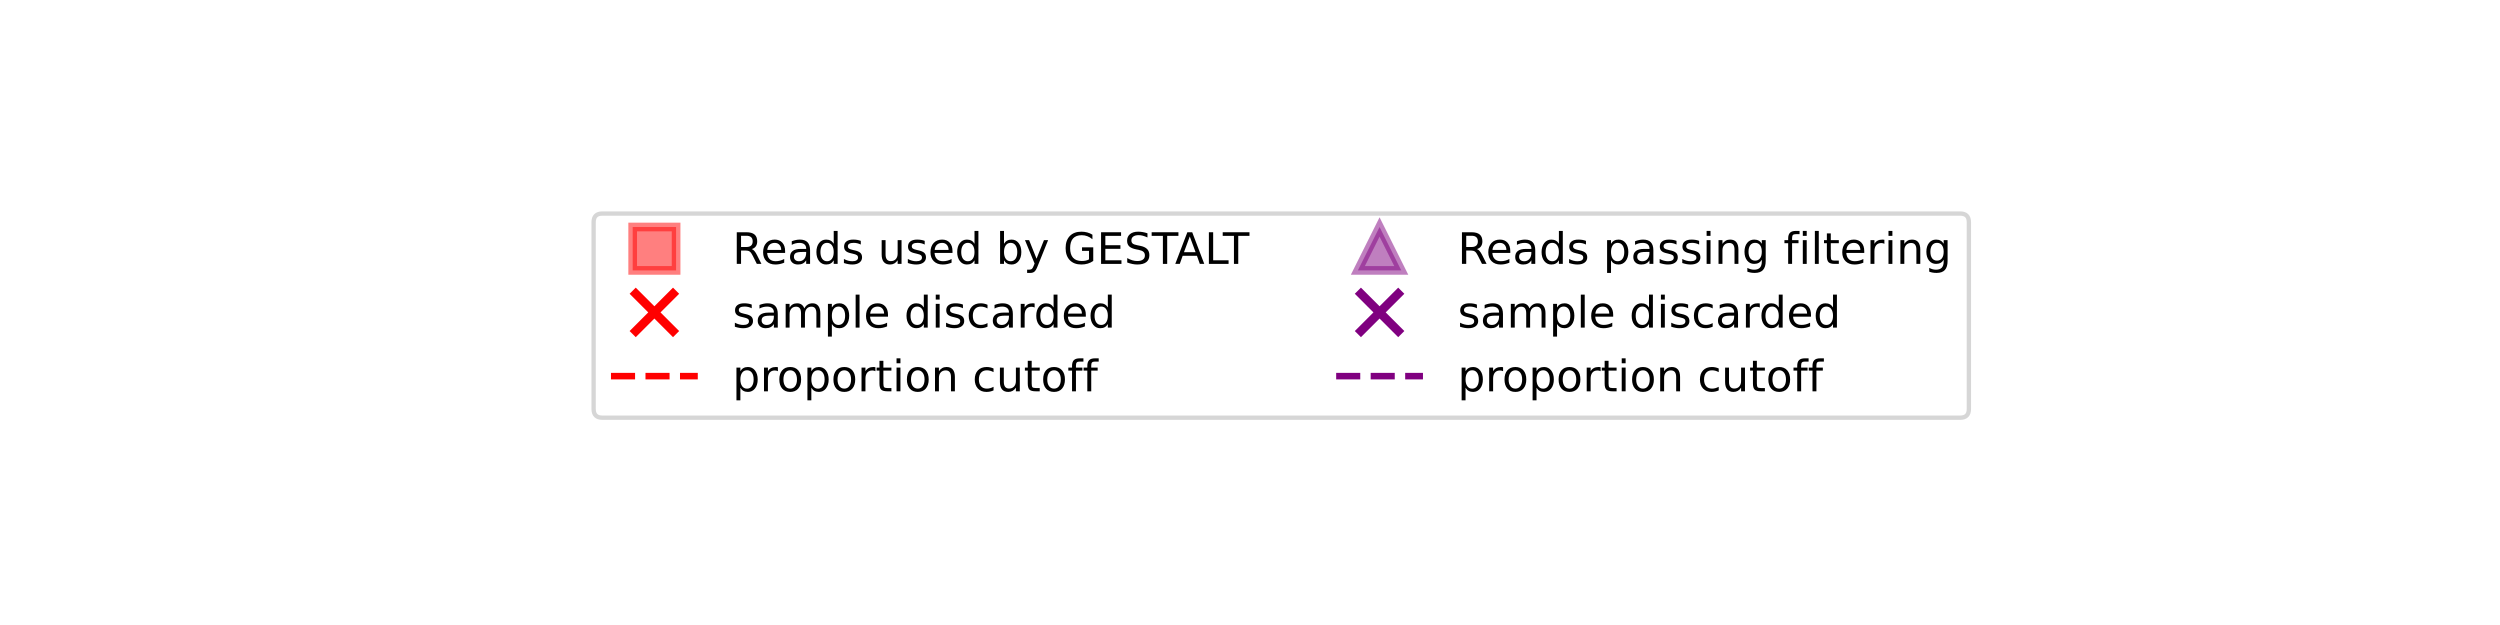
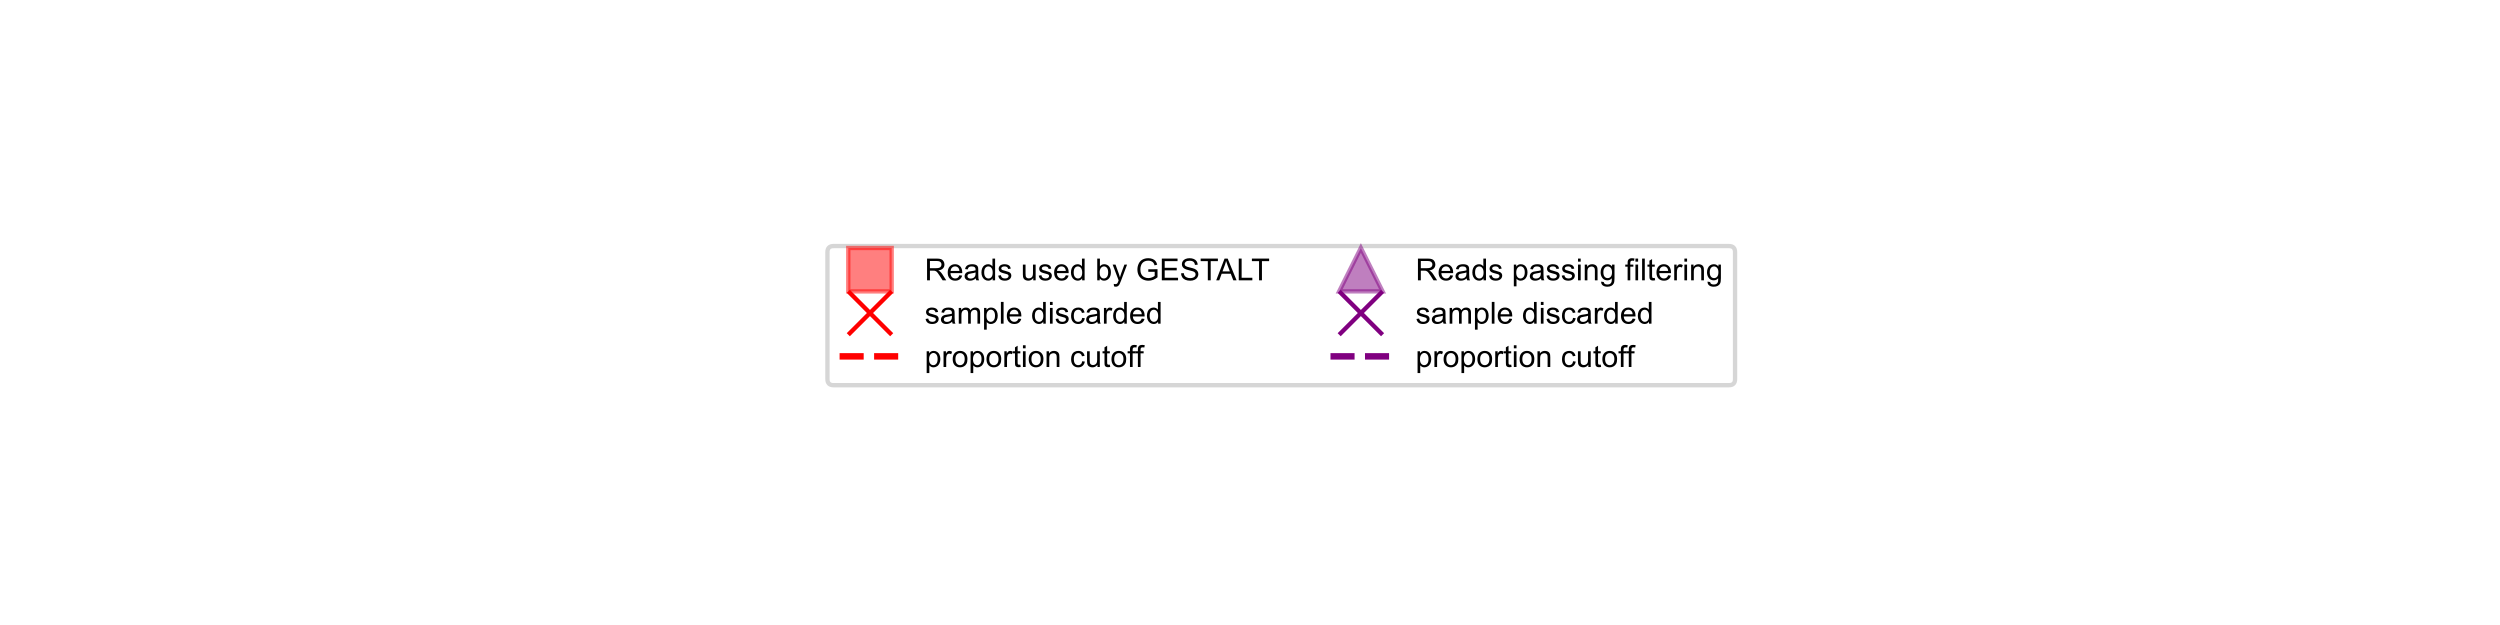
<svg xmlns="http://www.w3.org/2000/svg" xmlns:xlink="http://www.w3.org/1999/xlink" width="576pt" height="144pt" viewBox="0 0 576 144" version="1.1">
  <defs>
    <style type="text/css">*{stroke-linejoin: round; stroke-linecap: butt}</style>
  </defs>
  <g id="figure_1">
    <g id="patch_1">
      <path d="M 0 144  L 576 144  L 576 0  L 0 0  z " style="fill: #ffffff" />
    </g>
    <g id="axes_1">
      <g id="legend_1">
        <g id="patch_2">
-           <path d="M 138.77 96.237  L 451.63 96.237  Q 453.63 96.237 453.63 94.237  L 453.63 51.203  Q 453.63 49.203 451.63 49.203  L 138.77 49.203  Q 136.77 49.203 136.77 51.203  L 136.77 94.237  Q 136.77 96.237 138.77 96.237  z " style="fill: #ffffff; opacity: 0.8; stroke: #cccccc; stroke-linejoin: miter" />
+           <path d="M 192.043 88.749  L 398.357 88.749  Q 399.757 88.749 399.757 87.349  L 399.757 58.091  Q 399.757 56.691 398.357 56.691  L 192.043 56.691  Q 190.643 56.691 190.643 58.091  L 190.643 87.349  Q 190.643 88.749 192.043 88.749  z " style="fill: #ffffff; opacity: 0.8; stroke: #cccccc; stroke-linejoin: miter" />
        </g>
        <g id="line2d_1">
          <defs>
-             <path id="m3c78d15be2" d="M -5 5  L 5 5  L 5 -5  L -5 -5  z " style="stroke: #ff0000; stroke-opacity: 0.5; stroke-width: 2; stroke-linejoin: miter" />
-           </defs>
-           <g>
-             <use xlink:href="#m3c78d15be2" x="150.77" y="57.301" style="fill: #ff0000; fill-opacity: 0.5; stroke: #ff0000; stroke-opacity: 0.5; stroke-width: 2; stroke-linejoin: miter" />
+             <path id="mf813866c5a" d="M -5 5  L 5 5  L 5 -5  L -5 -5  z " style="stroke: #ff0000; stroke-opacity: 0.5; stroke-linejoin: miter" />
+           </defs>
+           <g>
+             <use xlink:href="#mf813866c5a" x="200.443" y="62.137" style="fill: #ff0000; fill-opacity: 0.5; stroke: #ff0000; stroke-opacity: 0.5; stroke-linejoin: miter" />
          </g>
        </g>
        <g id="text_1">
-           <g transform="translate(168.7703 60.80125) scale(0.1 -0.1)">
-             <defs>
-               <path id="DejaVuSans-52" d="M 2841 2188  Q 3044 2119 3236 1894  Q 3428 1669 3622 1275  L 4263 0  L 3584 0  L 2988 1197  Q 2756 1666 2539 1819  Q 2322 1972 1947 1972  L 1259 1972  L 1259 0  L 628 0  L 628 4666  L 2053 4666  Q 2853 4666 3247 4331  Q 3641 3997 3641 3322  Q 3641 2881 3436 2590  Q 3231 2300 2841 2188  z M 1259 4147  L 1259 2491  L 2053 2491  Q 2509 2491 2742 2702  Q 2975 2913 2975 3322  Q 2975 3731 2742 3939  Q 2509 4147 2053 4147  L 1259 4147  z " transform="scale(0.015625)" />
-               <path id="DejaVuSans-65" d="M 3597 1894  L 3597 1613  L 953 1613  Q 991 1019 1311 708  Q 1631 397 2203 397  Q 2534 397 2845 478  Q 3156 559 3463 722  L 3463 178  Q 3153 47 2828 -22  Q 2503 -91 2169 -91  Q 1331 -91 842 396  Q 353 884 353 1716  Q 353 2575 817 3079  Q 1281 3584 2069 3584  Q 2775 3584 3186 3129  Q 3597 2675 3597 1894  z M 3022 2063  Q 3016 2534 2758 2815  Q 2500 3097 2075 3097  Q 1594 3097 1305 2825  Q 1016 2553 972 2059  L 3022 2063  z " transform="scale(0.015625)" />
-               <path id="DejaVuSans-61" d="M 2194 1759  Q 1497 1759 1228 1600  Q 959 1441 959 1056  Q 959 750 1161 570  Q 1363 391 1709 391  Q 2188 391 2477 730  Q 2766 1069 2766 1631  L 2766 1759  L 2194 1759  z M 3341 1997  L 3341 0  L 2766 0  L 2766 531  Q 2569 213 2275 61  Q 1981 -91 1556 -91  Q 1019 -91 701 211  Q 384 513 384 1019  Q 384 1609 779 1909  Q 1175 2209 1959 2209  L 2766 2209  L 2766 2266  Q 2766 2663 2505 2880  Q 2244 3097 1772 3097  Q 1472 3097 1187 3025  Q 903 2953 641 2809  L 641 3341  Q 956 3463 1253 3523  Q 1550 3584 1831 3584  Q 2591 3584 2966 3190  Q 3341 2797 3341 1997  z " transform="scale(0.015625)" />
-               <path id="DejaVuSans-64" d="M 2906 2969  L 2906 4863  L 3481 4863  L 3481 0  L 2906 0  L 2906 525  Q 2725 213 2448 61  Q 2172 -91 1784 -91  Q 1150 -91 751 415  Q 353 922 353 1747  Q 353 2572 751 3078  Q 1150 3584 1784 3584  Q 2172 3584 2448 3432  Q 2725 3281 2906 2969  z M 947 1747  Q 947 1113 1208 752  Q 1469 391 1925 391  Q 2381 391 2643 752  Q 2906 1113 2906 1747  Q 2906 2381 2643 2742  Q 2381 3103 1925 3103  Q 1469 3103 1208 2742  Q 947 2381 947 1747  z " transform="scale(0.015625)" />
-               <path id="DejaVuSans-73" d="M 2834 3397  L 2834 2853  Q 2591 2978 2328 3040  Q 2066 3103 1784 3103  Q 1356 3103 1142 2972  Q 928 2841 928 2578  Q 928 2378 1081 2264  Q 1234 2150 1697 2047  L 1894 2003  Q 2506 1872 2764 1633  Q 3022 1394 3022 966  Q 3022 478 2636 193  Q 2250 -91 1575 -91  Q 1294 -91 989 -36  Q 684 19 347 128  L 347 722  Q 666 556 975 473  Q 1284 391 1588 391  Q 1994 391 2212 530  Q 2431 669 2431 922  Q 2431 1156 2273 1281  Q 2116 1406 1581 1522  L 1381 1569  Q 847 1681 609 1914  Q 372 2147 372 2553  Q 372 3047 722 3315  Q 1072 3584 1716 3584  Q 2034 3584 2315 3537  Q 2597 3491 2834 3397  z " transform="scale(0.015625)" />
-               <path id="DejaVuSans-20" transform="scale(0.015625)" />
-               <path id="DejaVuSans-75" d="M 544 1381  L 544 3500  L 1119 3500  L 1119 1403  Q 1119 906 1312 657  Q 1506 409 1894 409  Q 2359 409 2629 706  Q 2900 1003 2900 1516  L 2900 3500  L 3475 3500  L 3475 0  L 2900 0  L 2900 538  Q 2691 219 2414 64  Q 2138 -91 1772 -91  Q 1169 -91 856 284  Q 544 659 544 1381  z M 1991 3584  L 1991 3584  z " transform="scale(0.015625)" />
-               <path id="DejaVuSans-62" d="M 3116 1747  Q 3116 2381 2855 2742  Q 2594 3103 2138 3103  Q 1681 3103 1420 2742  Q 1159 2381 1159 1747  Q 1159 1113 1420 752  Q 1681 391 2138 391  Q 2594 391 2855 752  Q 3116 1113 3116 1747  z M 1159 2969  Q 1341 3281 1617 3432  Q 1894 3584 2278 3584  Q 2916 3584 3314 3078  Q 3713 2572 3713 1747  Q 3713 922 3314 415  Q 2916 -91 2278 -91  Q 1894 -91 1617 61  Q 1341 213 1159 525  L 1159 0  L 581 0  L 581 4863  L 1159 4863  L 1159 2969  z " transform="scale(0.015625)" />
-               <path id="DejaVuSans-79" d="M 2059 -325  Q 1816 -950 1584 -1140  Q 1353 -1331 966 -1331  L 506 -1331  L 506 -850  L 844 -850  Q 1081 -850 1212 -737  Q 1344 -625 1503 -206  L 1606 56  L 191 3500  L 800 3500  L 1894 763  L 2988 3500  L 3597 3500  L 2059 -325  z " transform="scale(0.015625)" />
-               <path id="DejaVuSans-47" d="M 3809 666  L 3809 1919  L 2778 1919  L 2778 2438  L 4434 2438  L 4434 434  Q 4069 175 3628 42  Q 3188 -91 2688 -91  Q 1594 -91 976 548  Q 359 1188 359 2328  Q 359 3472 976 4111  Q 1594 4750 2688 4750  Q 3144 4750 3555 4637  Q 3966 4525 4313 4306  L 4313 3634  Q 3963 3931 3569 4081  Q 3175 4231 2741 4231  Q 1884 4231 1454 3753  Q 1025 3275 1025 2328  Q 1025 1384 1454 906  Q 1884 428 2741 428  Q 3075 428 3337 486  Q 3600 544 3809 666  z " transform="scale(0.015625)" />
-               <path id="DejaVuSans-45" d="M 628 4666  L 3578 4666  L 3578 4134  L 1259 4134  L 1259 2753  L 3481 2753  L 3481 2222  L 1259 2222  L 1259 531  L 3634 531  L 3634 0  L 628 0  L 628 4666  z " transform="scale(0.015625)" />
-               <path id="DejaVuSans-53" d="M 3425 4513  L 3425 3897  Q 3066 4069 2747 4153  Q 2428 4238 2131 4238  Q 1616 4238 1336 4038  Q 1056 3838 1056 3469  Q 1056 3159 1242 3001  Q 1428 2844 1947 2747  L 2328 2669  Q 3034 2534 3370 2195  Q 3706 1856 3706 1288  Q 3706 609 3251 259  Q 2797 -91 1919 -91  Q 1588 -91 1214 -16  Q 841 59 441 206  L 441 856  Q 825 641 1194 531  Q 1563 422 1919 422  Q 2459 422 2753 634  Q 3047 847 3047 1241  Q 3047 1584 2836 1778  Q 2625 1972 2144 2069  L 1759 2144  Q 1053 2284 737 2584  Q 422 2884 422 3419  Q 422 4038 858 4394  Q 1294 4750 2059 4750  Q 2388 4750 2728 4690  Q 3069 4631 3425 4513  z " transform="scale(0.015625)" />
-               <path id="DejaVuSans-54" d="M -19 4666  L 3928 4666  L 3928 4134  L 2272 4134  L 2272 0  L 1638 0  L 1638 4134  L -19 4134  L -19 4666  z " transform="scale(0.015625)" />
-               <path id="DejaVuSans-41" d="M 2188 4044  L 1331 1722  L 3047 1722  L 2188 4044  z M 1831 4666  L 2547 4666  L 4325 0  L 3669 0  L 3244 1197  L 1141 1197  L 716 0  L 50 0  L 1831 4666  z " transform="scale(0.015625)" />
-               <path id="DejaVuSans-4c" d="M 628 4666  L 1259 4666  L 1259 531  L 3531 531  L 3531 0  L 628 0  L 628 4666  z " transform="scale(0.015625)" />
-             </defs>
-             <use xlink:href="#DejaVuSans-52" />
-             <use xlink:href="#DejaVuSans-65" transform="translate(64.98242 0)" />
-             <use xlink:href="#DejaVuSans-61" transform="translate(126.5059 0)" />
-             <use xlink:href="#DejaVuSans-64" transform="translate(187.7852 0)" />
-             <use xlink:href="#DejaVuSans-73" transform="translate(251.2617 0)" />
-             <use xlink:href="#DejaVuSans-20" transform="translate(303.3613 0)" />
-             <use xlink:href="#DejaVuSans-75" transform="translate(335.1484 0)" />
-             <use xlink:href="#DejaVuSans-73" transform="translate(398.5273 0)" />
-             <use xlink:href="#DejaVuSans-65" transform="translate(450.627 0)" />
-             <use xlink:href="#DejaVuSans-64" transform="translate(512.1504 0)" />
-             <use xlink:href="#DejaVuSans-20" transform="translate(575.627 0)" />
-             <use xlink:href="#DejaVuSans-62" transform="translate(607.4141 0)" />
-             <use xlink:href="#DejaVuSans-79" transform="translate(670.8906 0)" />
-             <use xlink:href="#DejaVuSans-20" transform="translate(730.0703 0)" />
-             <use xlink:href="#DejaVuSans-47" transform="translate(761.8574 0)" />
-             <use xlink:href="#DejaVuSans-45" transform="translate(839.3477 0)" />
-             <use xlink:href="#DejaVuSans-53" transform="translate(902.5312 0)" />
-             <use xlink:href="#DejaVuSans-54" transform="translate(966.0078 0)" />
-             <use xlink:href="#DejaVuSans-41" transform="translate(1019.342 0)" />
-             <use xlink:href="#DejaVuSans-4c" transform="translate(1087.75 0)" />
-             <use xlink:href="#DejaVuSans-54" transform="translate(1129.713 0)" />
+           <g transform="translate(213.043 64.58688) scale(0.07 -0.07)">
+             <defs>
+               <path id="ArialMT-52" d="M 503 0  L 503 4581  L 2534 4581  Q 3147 4581 3465 4457  Q 3784 4334 3975 4021  Q 4166 3709 4166 3331  Q 4166 2844 3850 2509  Q 3534 2175 2875 2084  Q 3116 1969 3241 1856  Q 3506 1613 3744 1247  L 4541 0  L 3778 0  L 3172 953  Q 2906 1366 2734 1584  Q 2563 1803 2427 1890  Q 2291 1978 2150 2013  Q 2047 2034 1813 2034  L 1109 2034  L 1109 0  L 503 0  z M 1109 2559  L 2413 2559  Q 2828 2559 3062 2645  Q 3297 2731 3419 2920  Q 3541 3109 3541 3331  Q 3541 3656 3305 3865  Q 3069 4075 2559 4075  L 1109 4075  L 1109 2559  z " transform="scale(0.015625)" />
+               <path id="ArialMT-65" d="M 2694 1069  L 3275 997  Q 3138 488 2766 206  Q 2394 -75 1816 -75  Q 1088 -75 661 373  Q 234 822 234 1631  Q 234 2469 665 2931  Q 1097 3394 1784 3394  Q 2450 3394 2872 2941  Q 3294 2488 3294 1666  Q 3294 1616 3291 1516  L 816 1516  Q 847 969 1125 678  Q 1403 388 1819 388  Q 2128 388 2347 550  Q 2566 713 2694 1069  z M 847 1978  L 2700 1978  Q 2663 2397 2488 2606  Q 2219 2931 1791 2931  Q 1403 2931 1139 2672  Q 875 2413 847 1978  z " transform="scale(0.015625)" />
+               <path id="ArialMT-61" d="M 2588 409  Q 2275 144 1986 34  Q 1697 -75 1366 -75  Q 819 -75 525 192  Q 231 459 231 875  Q 231 1119 342 1320  Q 453 1522 633 1644  Q 813 1766 1038 1828  Q 1203 1872 1538 1913  Q 2219 1994 2541 2106  Q 2544 2222 2544 2253  Q 2544 2597 2384 2738  Q 2169 2928 1744 2928  Q 1347 2928 1158 2789  Q 969 2650 878 2297  L 328 2372  Q 403 2725 575 2942  Q 747 3159 1072 3276  Q 1397 3394 1825 3394  Q 2250 3394 2515 3294  Q 2781 3194 2906 3042  Q 3031 2891 3081 2659  Q 3109 2516 3109 2141  L 3109 1391  Q 3109 606 3145 398  Q 3181 191 3288 0  L 2700 0  Q 2613 175 2588 409  z M 2541 1666  Q 2234 1541 1622 1453  Q 1275 1403 1131 1340  Q 988 1278 909 1158  Q 831 1038 831 891  Q 831 666 1001 516  Q 1172 366 1500 366  Q 1825 366 2078 508  Q 2331 650 2450 897  Q 2541 1088 2541 1459  L 2541 1666  z " transform="scale(0.015625)" />
+               <path id="ArialMT-64" d="M 2575 0  L 2575 419  Q 2259 -75 1647 -75  Q 1250 -75 917 144  Q 584 363 401 755  Q 219 1147 219 1656  Q 219 2153 384 2558  Q 550 2963 881 3178  Q 1213 3394 1622 3394  Q 1922 3394 2156 3267  Q 2391 3141 2538 2938  L 2538 4581  L 3097 4581  L 3097 0  L 2575 0  z M 797 1656  Q 797 1019 1065 703  Q 1334 388 1700 388  Q 2069 388 2326 689  Q 2584 991 2584 1609  Q 2584 2291 2321 2609  Q 2059 2928 1675 2928  Q 1300 2928 1048 2622  Q 797 2316 797 1656  z " transform="scale(0.015625)" />
+               <path id="ArialMT-73" d="M 197 991  L 753 1078  Q 800 744 1014 566  Q 1228 388 1613 388  Q 2000 388 2187 545  Q 2375 703 2375 916  Q 2375 1106 2209 1216  Q 2094 1291 1634 1406  Q 1016 1563 777 1677  Q 538 1791 414 1992  Q 291 2194 291 2438  Q 291 2659 392 2848  Q 494 3038 669 3163  Q 800 3259 1026 3326  Q 1253 3394 1513 3394  Q 1903 3394 2198 3281  Q 2494 3169 2634 2976  Q 2775 2784 2828 2463  L 2278 2388  Q 2241 2644 2061 2787  Q 1881 2931 1553 2931  Q 1166 2931 1000 2803  Q 834 2675 834 2503  Q 834 2394 903 2306  Q 972 2216 1119 2156  Q 1203 2125 1616 2013  Q 2213 1853 2448 1751  Q 2684 1650 2818 1456  Q 2953 1263 2953 975  Q 2953 694 2789 445  Q 2625 197 2315 61  Q 2006 -75 1616 -75  Q 969 -75 630 194  Q 291 463 197 991  z " transform="scale(0.015625)" />
+               <path id="ArialMT-20" transform="scale(0.015625)" />
+               <path id="ArialMT-75" d="M 2597 0  L 2597 488  Q 2209 -75 1544 -75  Q 1250 -75 995 37  Q 741 150 617 320  Q 494 491 444 738  Q 409 903 409 1263  L 409 3319  L 972 3319  L 972 1478  Q 972 1038 1006 884  Q 1059 663 1231 536  Q 1403 409 1656 409  Q 1909 409 2131 539  Q 2353 669 2445 892  Q 2538 1116 2538 1541  L 2538 3319  L 3100 3319  L 3100 0  L 2597 0  z " transform="scale(0.015625)" />
+               <path id="ArialMT-62" d="M 941 0  L 419 0  L 419 4581  L 981 4581  L 981 2947  Q 1338 3394 1891 3394  Q 2197 3394 2470 3270  Q 2744 3147 2920 2923  Q 3097 2700 3197 2384  Q 3297 2069 3297 1709  Q 3297 856 2875 390  Q 2453 -75 1863 -75  Q 1275 -75 941 416  L 941 0  z M 934 1684  Q 934 1088 1097 822  Q 1363 388 1816 388  Q 2184 388 2453 708  Q 2722 1028 2722 1663  Q 2722 2313 2464 2622  Q 2206 2931 1841 2931  Q 1472 2931 1203 2611  Q 934 2291 934 1684  z " transform="scale(0.015625)" />
+               <path id="ArialMT-79" d="M 397 -1278  L 334 -750  Q 519 -800 656 -800  Q 844 -800 956 -737  Q 1069 -675 1141 -563  Q 1194 -478 1313 -144  Q 1328 -97 1363 -6  L 103 3319  L 709 3319  L 1400 1397  Q 1534 1031 1641 628  Q 1738 1016 1872 1384  L 2581 3319  L 3144 3319  L 1881 -56  Q 1678 -603 1566 -809  Q 1416 -1088 1222 -1217  Q 1028 -1347 759 -1347  Q 597 -1347 397 -1278  z " transform="scale(0.015625)" />
+               <path id="ArialMT-47" d="M 2638 1797  L 2638 2334  L 4578 2338  L 4578 638  Q 4131 281 3656 101  Q 3181 -78 2681 -78  Q 2006 -78 1454 211  Q 903 500 622 1047  Q 341 1594 341 2269  Q 341 2938 620 3517  Q 900 4097 1425 4378  Q 1950 4659 2634 4659  Q 3131 4659 3532 4498  Q 3934 4338 4162 4050  Q 4391 3763 4509 3300  L 3963 3150  Q 3859 3500 3706 3700  Q 3553 3900 3268 4020  Q 2984 4141 2638 4141  Q 2222 4141 1919 4014  Q 1616 3888 1430 3681  Q 1244 3475 1141 3228  Q 966 2803 966 2306  Q 966 1694 1177 1281  Q 1388 869 1791 669  Q 2194 469 2647 469  Q 3041 469 3416 620  Q 3791 772 3984 944  L 3984 1797  L 2638 1797  z " transform="scale(0.015625)" />
+               <path id="ArialMT-45" d="M 506 0  L 506 4581  L 3819 4581  L 3819 4041  L 1113 4041  L 1113 2638  L 3647 2638  L 3647 2100  L 1113 2100  L 1113 541  L 3925 541  L 3925 0  L 506 0  z " transform="scale(0.015625)" />
+               <path id="ArialMT-53" d="M 288 1472  L 859 1522  Q 900 1178 1048 958  Q 1197 738 1509 602  Q 1822 466 2213 466  Q 2559 466 2825 569  Q 3091 672 3220 851  Q 3350 1031 3350 1244  Q 3350 1459 3225 1620  Q 3100 1781 2813 1891  Q 2628 1963 1997 2114  Q 1366 2266 1113 2400  Q 784 2572 623 2826  Q 463 3081 463 3397  Q 463 3744 659 4045  Q 856 4347 1234 4503  Q 1613 4659 2075 4659  Q 2584 4659 2973 4495  Q 3363 4331 3572 4012  Q 3781 3694 3797 3291  L 3216 3247  Q 3169 3681 2898 3903  Q 2628 4125 2100 4125  Q 1550 4125 1298 3923  Q 1047 3722 1047 3438  Q 1047 3191 1225 3031  Q 1400 2872 2139 2705  Q 2878 2538 3153 2413  Q 3553 2228 3743 1945  Q 3934 1663 3934 1294  Q 3934 928 3725 604  Q 3516 281 3123 101  Q 2731 -78 2241 -78  Q 1619 -78 1198 103  Q 778 284 539 648  Q 300 1013 288 1472  z " transform="scale(0.015625)" />
+               <path id="ArialMT-54" d="M 1659 0  L 1659 4041  L 150 4041  L 150 4581  L 3781 4581  L 3781 4041  L 2266 4041  L 2266 0  L 1659 0  z " transform="scale(0.015625)" />
+               <path id="ArialMT-41" d="M -9 0  L 1750 4581  L 2403 4581  L 4278 0  L 3588 0  L 3053 1388  L 1138 1388  L 634 0  L -9 0  z M 1313 1881  L 2866 1881  L 2388 3150  Q 2169 3728 2063 4100  Q 1975 3659 1816 3225  L 1313 1881  z " transform="scale(0.015625)" />
+               <path id="ArialMT-4c" d="M 469 0  L 469 4581  L 1075 4581  L 1075 541  L 3331 541  L 3331 0  L 469 0  z " transform="scale(0.015625)" />
+             </defs>
+             <use xlink:href="#ArialMT-52" />
+             <use xlink:href="#ArialMT-65" transform="translate(72.2168 0)" />
+             <use xlink:href="#ArialMT-61" transform="translate(127.832 0)" />
+             <use xlink:href="#ArialMT-64" transform="translate(183.4473 0)" />
+             <use xlink:href="#ArialMT-73" transform="translate(239.0625 0)" />
+             <use xlink:href="#ArialMT-20" transform="translate(289.0625 0)" />
+             <use xlink:href="#ArialMT-75" transform="translate(316.8457 0)" />
+             <use xlink:href="#ArialMT-73" transform="translate(372.4609 0)" />
+             <use xlink:href="#ArialMT-65" transform="translate(422.4609 0)" />
+             <use xlink:href="#ArialMT-64" transform="translate(478.0762 0)" />
+             <use xlink:href="#ArialMT-20" transform="translate(533.6914 0)" />
+             <use xlink:href="#ArialMT-62" transform="translate(561.4746 0)" />
+             <use xlink:href="#ArialMT-79" transform="translate(617.0898 0)" />
+             <use xlink:href="#ArialMT-20" transform="translate(667.0898 0)" />
+             <use xlink:href="#ArialMT-47" transform="translate(694.873 0)" />
+             <use xlink:href="#ArialMT-45" transform="translate(772.6562 0)" />
+             <use xlink:href="#ArialMT-53" transform="translate(839.3555 0)" />
+             <use xlink:href="#ArialMT-54" transform="translate(906.0547 0)" />
+             <use xlink:href="#ArialMT-41" transform="translate(959.7637 0)" />
+             <use xlink:href="#ArialMT-4c" transform="translate(1026.463 0)" />
+             <use xlink:href="#ArialMT-54" transform="translate(1074.703 0)" />
          </g>
        </g>
        <g id="line2d_2">
          <defs>
-             <path id="m49492a96b3" d="M -5 5  L 5 -5  M -5 -5  L 5 5  " style="stroke: #ff0000; stroke-width: 2" />
-           </defs>
-           <g>
-             <use xlink:href="#m49492a96b3" x="150.77" y="71.979" style="fill: #ff0000; stroke: #ff0000; stroke-width: 2" />
+             <path id="mbc64fd747e" d="M -5 5  L 5 -5  M -5 -5  L 5 5  " style="stroke: #ff0000" />
+           </defs>
+           <g>
+             <use xlink:href="#mbc64fd747e" x="200.443" y="72.121" style="fill: #ff0000; stroke: #ff0000" />
          </g>
        </g>
        <g id="text_2">
-           <g transform="translate(168.7703 75.47938) scale(0.1 -0.1)">
-             <defs>
-               <path id="DejaVuSans-6d" d="M 3328 2828  Q 3544 3216 3844 3400  Q 4144 3584 4550 3584  Q 5097 3584 5394 3201  Q 5691 2819 5691 2113  L 5691 0  L 5113 0  L 5113 2094  Q 5113 2597 4934 2840  Q 4756 3084 4391 3084  Q 3944 3084 3684 2787  Q 3425 2491 3425 1978  L 3425 0  L 2847 0  L 2847 2094  Q 2847 2600 2669 2842  Q 2491 3084 2119 3084  Q 1678 3084 1418 2786  Q 1159 2488 1159 1978  L 1159 0  L 581 0  L 581 3500  L 1159 3500  L 1159 2956  Q 1356 3278 1631 3431  Q 1906 3584 2284 3584  Q 2666 3584 2933 3390  Q 3200 3197 3328 2828  z " transform="scale(0.015625)" />
-               <path id="DejaVuSans-70" d="M 1159 525  L 1159 -1331  L 581 -1331  L 581 3500  L 1159 3500  L 1159 2969  Q 1341 3281 1617 3432  Q 1894 3584 2278 3584  Q 2916 3584 3314 3078  Q 3713 2572 3713 1747  Q 3713 922 3314 415  Q 2916 -91 2278 -91  Q 1894 -91 1617 61  Q 1341 213 1159 525  z M 3116 1747  Q 3116 2381 2855 2742  Q 2594 3103 2138 3103  Q 1681 3103 1420 2742  Q 1159 2381 1159 1747  Q 1159 1113 1420 752  Q 1681 391 2138 391  Q 2594 391 2855 752  Q 3116 1113 3116 1747  z " transform="scale(0.015625)" />
-               <path id="DejaVuSans-6c" d="M 603 4863  L 1178 4863  L 1178 0  L 603 0  L 603 4863  z " transform="scale(0.015625)" />
-               <path id="DejaVuSans-69" d="M 603 3500  L 1178 3500  L 1178 0  L 603 0  L 603 3500  z M 603 4863  L 1178 4863  L 1178 4134  L 603 4134  L 603 4863  z " transform="scale(0.015625)" />
-               <path id="DejaVuSans-63" d="M 3122 3366  L 3122 2828  Q 2878 2963 2633 3030  Q 2388 3097 2138 3097  Q 1578 3097 1268 2742  Q 959 2388 959 1747  Q 959 1106 1268 751  Q 1578 397 2138 397  Q 2388 397 2633 464  Q 2878 531 3122 666  L 3122 134  Q 2881 22 2623 -34  Q 2366 -91 2075 -91  Q 1284 -91 818 406  Q 353 903 353 1747  Q 353 2603 823 3093  Q 1294 3584 2113 3584  Q 2378 3584 2631 3529  Q 2884 3475 3122 3366  z " transform="scale(0.015625)" />
-               <path id="DejaVuSans-72" d="M 2631 2963  Q 2534 3019 2420 3045  Q 2306 3072 2169 3072  Q 1681 3072 1420 2755  Q 1159 2438 1159 1844  L 1159 0  L 581 0  L 581 3500  L 1159 3500  L 1159 2956  Q 1341 3275 1631 3429  Q 1922 3584 2338 3584  Q 2397 3584 2469 3576  Q 2541 3569 2628 3553  L 2631 2963  z " transform="scale(0.015625)" />
-             </defs>
-             <use xlink:href="#DejaVuSans-73" />
-             <use xlink:href="#DejaVuSans-61" transform="translate(52.09961 0)" />
-             <use xlink:href="#DejaVuSans-6d" transform="translate(113.3789 0)" />
-             <use xlink:href="#DejaVuSans-70" transform="translate(210.791 0)" />
-             <use xlink:href="#DejaVuSans-6c" transform="translate(274.2676 0)" />
-             <use xlink:href="#DejaVuSans-65" transform="translate(302.0508 0)" />
-             <use xlink:href="#DejaVuSans-20" transform="translate(363.5742 0)" />
-             <use xlink:href="#DejaVuSans-64" transform="translate(395.3613 0)" />
-             <use xlink:href="#DejaVuSans-69" transform="translate(458.8379 0)" />
-             <use xlink:href="#DejaVuSans-73" transform="translate(486.6211 0)" />
-             <use xlink:href="#DejaVuSans-63" transform="translate(538.7207 0)" />
-             <use xlink:href="#DejaVuSans-61" transform="translate(593.7012 0)" />
-             <use xlink:href="#DejaVuSans-72" transform="translate(654.9805 0)" />
-             <use xlink:href="#DejaVuSans-64" transform="translate(694.3438 0)" />
-             <use xlink:href="#DejaVuSans-65" transform="translate(757.8203 0)" />
-             <use xlink:href="#DejaVuSans-64" transform="translate(819.3438 0)" />
+           <g transform="translate(213.043 74.57063) scale(0.07 -0.07)">
+             <defs>
+               <path id="ArialMT-6d" d="M 422 0  L 422 3319  L 925 3319  L 925 2853  Q 1081 3097 1340 3245  Q 1600 3394 1931 3394  Q 2300 3394 2536 3241  Q 2772 3088 2869 2813  Q 3263 3394 3894 3394  Q 4388 3394 4653 3120  Q 4919 2847 4919 2278  L 4919 0  L 4359 0  L 4359 2091  Q 4359 2428 4304 2576  Q 4250 2725 4106 2815  Q 3963 2906 3769 2906  Q 3419 2906 3187 2673  Q 2956 2441 2956 1928  L 2956 0  L 2394 0  L 2394 2156  Q 2394 2531 2256 2718  Q 2119 2906 1806 2906  Q 1569 2906 1367 2781  Q 1166 2656 1075 2415  Q 984 2175 984 1722  L 984 0  L 422 0  z " transform="scale(0.015625)" />
+               <path id="ArialMT-70" d="M 422 -1272  L 422 3319  L 934 3319  L 934 2888  Q 1116 3141 1344 3267  Q 1572 3394 1897 3394  Q 2322 3394 2647 3175  Q 2972 2956 3137 2557  Q 3303 2159 3303 1684  Q 3303 1175 3120 767  Q 2938 359 2589 142  Q 2241 -75 1856 -75  Q 1575 -75 1351 44  Q 1128 163 984 344  L 984 -1272  L 422 -1272  z M 931 1641  Q 931 1000 1190 694  Q 1450 388 1819 388  Q 2194 388 2461 705  Q 2728 1022 2728 1688  Q 2728 2322 2467 2637  Q 2206 2953 1844 2953  Q 1484 2953 1207 2617  Q 931 2281 931 1641  z " transform="scale(0.015625)" />
+               <path id="ArialMT-6c" d="M 409 0  L 409 4581  L 972 4581  L 972 0  L 409 0  z " transform="scale(0.015625)" />
+               <path id="ArialMT-69" d="M 425 3934  L 425 4581  L 988 4581  L 988 3934  L 425 3934  z M 425 0  L 425 3319  L 988 3319  L 988 0  L 425 0  z " transform="scale(0.015625)" />
+               <path id="ArialMT-63" d="M 2588 1216  L 3141 1144  Q 3050 572 2676 248  Q 2303 -75 1759 -75  Q 1078 -75 664 370  Q 250 816 250 1647  Q 250 2184 428 2587  Q 606 2991 970 3192  Q 1334 3394 1763 3394  Q 2303 3394 2647 3120  Q 2991 2847 3088 2344  L 2541 2259  Q 2463 2594 2264 2762  Q 2066 2931 1784 2931  Q 1359 2931 1093 2626  Q 828 2322 828 1663  Q 828 994 1084 691  Q 1341 388 1753 388  Q 2084 388 2306 591  Q 2528 794 2588 1216  z " transform="scale(0.015625)" />
+               <path id="ArialMT-72" d="M 416 0  L 416 3319  L 922 3319  L 922 2816  Q 1116 3169 1280 3281  Q 1444 3394 1641 3394  Q 1925 3394 2219 3213  L 2025 2691  Q 1819 2813 1613 2813  Q 1428 2813 1281 2702  Q 1134 2591 1072 2394  Q 978 2094 978 1738  L 978 0  L 416 0  z " transform="scale(0.015625)" />
+             </defs>
+             <use xlink:href="#ArialMT-73" />
+             <use xlink:href="#ArialMT-61" transform="translate(50 0)" />
+             <use xlink:href="#ArialMT-6d" transform="translate(105.6152 0)" />
+             <use xlink:href="#ArialMT-70" transform="translate(188.916 0)" />
+             <use xlink:href="#ArialMT-6c" transform="translate(244.5312 0)" />
+             <use xlink:href="#ArialMT-65" transform="translate(266.748 0)" />
+             <use xlink:href="#ArialMT-20" transform="translate(322.3633 0)" />
+             <use xlink:href="#ArialMT-64" transform="translate(350.1465 0)" />
+             <use xlink:href="#ArialMT-69" transform="translate(405.7617 0)" />
+             <use xlink:href="#ArialMT-73" transform="translate(427.9785 0)" />
+             <use xlink:href="#ArialMT-63" transform="translate(477.9785 0)" />
+             <use xlink:href="#ArialMT-61" transform="translate(527.9785 0)" />
+             <use xlink:href="#ArialMT-72" transform="translate(583.5938 0)" />
+             <use xlink:href="#ArialMT-64" transform="translate(616.8945 0)" />
+             <use xlink:href="#ArialMT-65" transform="translate(672.5098 0)" />
+             <use xlink:href="#ArialMT-64" transform="translate(728.125 0)" />
          </g>
        </g>
        <g id="line2d_3">
-           <path d="M 140.77 86.657  L 150.77 86.657  L 160.77 86.657  " style="fill: none; stroke-dasharray: 5.55,2.4; stroke-dashoffset: 0; stroke: #ff0000; stroke-width: 1.5" />
+           <path d="M 193.443 82.108  L 200.443 82.108  L 207.443 82.108  " style="fill: none; stroke-dasharray: 5.55,2.4; stroke-dashoffset: 0; stroke: #ff0000; stroke-width: 1.5" />
        </g>
        <g id="text_3">
-           <g transform="translate(168.7703 90.1575) scale(0.1 -0.1)">
-             <defs>
-               <path id="DejaVuSans-6f" d="M 1959 3097  Q 1497 3097 1228 2736  Q 959 2375 959 1747  Q 959 1119 1226 758  Q 1494 397 1959 397  Q 2419 397 2687 759  Q 2956 1122 2956 1747  Q 2956 2369 2687 2733  Q 2419 3097 1959 3097  z M 1959 3584  Q 2709 3584 3137 3096  Q 3566 2609 3566 1747  Q 3566 888 3137 398  Q 2709 -91 1959 -91  Q 1206 -91 779 398  Q 353 888 353 1747  Q 353 2609 779 3096  Q 1206 3584 1959 3584  z " transform="scale(0.015625)" />
-               <path id="DejaVuSans-74" d="M 1172 4494  L 1172 3500  L 2356 3500  L 2356 3053  L 1172 3053  L 1172 1153  Q 1172 725 1289 603  Q 1406 481 1766 481  L 2356 481  L 2356 0  L 1766 0  Q 1100 0 847 248  Q 594 497 594 1153  L 594 3053  L 172 3053  L 172 3500  L 594 3500  L 594 4494  L 1172 4494  z " transform="scale(0.015625)" />
-               <path id="DejaVuSans-6e" d="M 3513 2113  L 3513 0  L 2938 0  L 2938 2094  Q 2938 2591 2744 2837  Q 2550 3084 2163 3084  Q 1697 3084 1428 2787  Q 1159 2491 1159 1978  L 1159 0  L 581 0  L 581 3500  L 1159 3500  L 1159 2956  Q 1366 3272 1645 3428  Q 1925 3584 2291 3584  Q 2894 3584 3203 3211  Q 3513 2838 3513 2113  z " transform="scale(0.015625)" />
-               <path id="DejaVuSans-66" d="M 2375 4863  L 2375 4384  L 1825 4384  Q 1516 4384 1395 4259  Q 1275 4134 1275 3809  L 1275 3500  L 2222 3500  L 2222 3053  L 1275 3053  L 1275 0  L 697 0  L 697 3053  L 147 3053  L 147 3500  L 697 3500  L 697 3744  Q 697 4328 969 4595  Q 1241 4863 1831 4863  L 2375 4863  z " transform="scale(0.015625)" />
-             </defs>
-             <use xlink:href="#DejaVuSans-70" />
-             <use xlink:href="#DejaVuSans-72" transform="translate(63.47656 0)" />
-             <use xlink:href="#DejaVuSans-6f" transform="translate(102.3398 0)" />
-             <use xlink:href="#DejaVuSans-70" transform="translate(163.5215 0)" />
-             <use xlink:href="#DejaVuSans-6f" transform="translate(226.998 0)" />
-             <use xlink:href="#DejaVuSans-72" transform="translate(288.1797 0)" />
-             <use xlink:href="#DejaVuSans-74" transform="translate(329.293 0)" />
-             <use xlink:href="#DejaVuSans-69" transform="translate(368.502 0)" />
-             <use xlink:href="#DejaVuSans-6f" transform="translate(396.2852 0)" />
-             <use xlink:href="#DejaVuSans-6e" transform="translate(457.4668 0)" />
-             <use xlink:href="#DejaVuSans-20" transform="translate(520.8457 0)" />
-             <use xlink:href="#DejaVuSans-63" transform="translate(552.6328 0)" />
-             <use xlink:href="#DejaVuSans-75" transform="translate(607.6133 0)" />
-             <use xlink:href="#DejaVuSans-74" transform="translate(670.9922 0)" />
-             <use xlink:href="#DejaVuSans-6f" transform="translate(710.2012 0)" />
-             <use xlink:href="#DejaVuSans-66" transform="translate(771.3828 0)" />
-             <use xlink:href="#DejaVuSans-66" transform="translate(806.5879 0)" />
+           <g transform="translate(213.043 84.55766) scale(0.07 -0.07)">
+             <defs>
+               <path id="ArialMT-6f" d="M 213 1659  Q 213 2581 725 3025  Q 1153 3394 1769 3394  Q 2453 3394 2887 2945  Q 3322 2497 3322 1706  Q 3322 1066 3130 698  Q 2938 331 2570 128  Q 2203 -75 1769 -75  Q 1072 -75 642 372  Q 213 819 213 1659  z M 791 1659  Q 791 1022 1069 705  Q 1347 388 1769 388  Q 2188 388 2466 706  Q 2744 1025 2744 1678  Q 2744 2294 2464 2611  Q 2184 2928 1769 2928  Q 1347 2928 1069 2612  Q 791 2297 791 1659  z " transform="scale(0.015625)" />
+               <path id="ArialMT-74" d="M 1650 503  L 1731 6  Q 1494 -44 1306 -44  Q 1000 -44 831 53  Q 663 150 594 308  Q 525 466 525 972  L 525 2881  L 113 2881  L 113 3319  L 525 3319  L 525 4141  L 1084 4478  L 1084 3319  L 1650 3319  L 1650 2881  L 1084 2881  L 1084 941  Q 1084 700 1114 631  Q 1144 563 1211 522  Q 1278 481 1403 481  Q 1497 481 1650 503  z " transform="scale(0.015625)" />
+               <path id="ArialMT-6e" d="M 422 0  L 422 3319  L 928 3319  L 928 2847  Q 1294 3394 1984 3394  Q 2284 3394 2536 3286  Q 2788 3178 2913 3003  Q 3038 2828 3088 2588  Q 3119 2431 3119 2041  L 3119 0  L 2556 0  L 2556 2019  Q 2556 2363 2490 2533  Q 2425 2703 2258 2804  Q 2091 2906 1866 2906  Q 1506 2906 1245 2678  Q 984 2450 984 1813  L 984 0  L 422 0  z " transform="scale(0.015625)" />
+               <path id="ArialMT-66" d="M 556 0  L 556 2881  L 59 2881  L 59 3319  L 556 3319  L 556 3672  Q 556 4006 616 4169  Q 697 4388 901 4523  Q 1106 4659 1475 4659  Q 1713 4659 2000 4603  L 1916 4113  Q 1741 4144 1584 4144  Q 1328 4144 1222 4034  Q 1116 3925 1116 3625  L 1116 3319  L 1763 3319  L 1763 2881  L 1116 2881  L 1116 0  L 556 0  z " transform="scale(0.015625)" />
+             </defs>
+             <use xlink:href="#ArialMT-70" />
+             <use xlink:href="#ArialMT-72" transform="translate(55.61523 0)" />
+             <use xlink:href="#ArialMT-6f" transform="translate(88.91602 0)" />
+             <use xlink:href="#ArialMT-70" transform="translate(144.5312 0)" />
+             <use xlink:href="#ArialMT-6f" transform="translate(200.1465 0)" />
+             <use xlink:href="#ArialMT-72" transform="translate(255.7617 0)" />
+             <use xlink:href="#ArialMT-74" transform="translate(289.0625 0)" />
+             <use xlink:href="#ArialMT-69" transform="translate(316.8457 0)" />
+             <use xlink:href="#ArialMT-6f" transform="translate(339.0625 0)" />
+             <use xlink:href="#ArialMT-6e" transform="translate(394.6777 0)" />
+             <use xlink:href="#ArialMT-20" transform="translate(450.293 0)" />
+             <use xlink:href="#ArialMT-63" transform="translate(478.0762 0)" />
+             <use xlink:href="#ArialMT-75" transform="translate(528.0762 0)" />
+             <use xlink:href="#ArialMT-74" transform="translate(583.6914 0)" />
+             <use xlink:href="#ArialMT-6f" transform="translate(611.4746 0)" />
+             <use xlink:href="#ArialMT-66" transform="translate(667.0898 0)" />
+             <use xlink:href="#ArialMT-66" transform="translate(693.123 0)" />
          </g>
        </g>
        <g id="line2d_4">
          <defs>
-             <path id="mf02b7793b2" d="M 0 -5  L -5 5  L 5 5  z " style="stroke: #800080; stroke-opacity: 0.5; stroke-width: 2; stroke-linejoin: miter" />
-           </defs>
-           <g>
-             <use xlink:href="#mf02b7793b2" x="317.852" y="57.301" style="fill: #800080; fill-opacity: 0.5; stroke: #800080; stroke-opacity: 0.5; stroke-width: 2; stroke-linejoin: miter" />
+             <path id="m62486baca2" d="M 0 -5  L -5 5  L 5 5  z " style="stroke: #800080; stroke-opacity: 0.5; stroke-linejoin: miter" />
+           </defs>
+           <g>
+             <use xlink:href="#m62486baca2" x="313.544" y="62.137" style="fill: #800080; fill-opacity: 0.5; stroke: #800080; stroke-opacity: 0.5; stroke-linejoin: miter" />
          </g>
        </g>
        <g id="text_4">
-           <g transform="translate(335.8516 60.80125) scale(0.1 -0.1)">
-             <defs>
-               <path id="DejaVuSans-67" d="M 2906 1791  Q 2906 2416 2648 2759  Q 2391 3103 1925 3103  Q 1463 3103 1205 2759  Q 947 2416 947 1791  Q 947 1169 1205 825  Q 1463 481 1925 481  Q 2391 481 2648 825  Q 2906 1169 2906 1791  z M 3481 434  Q 3481 -459 3084 -895  Q 2688 -1331 1869 -1331  Q 1566 -1331 1297 -1286  Q 1028 -1241 775 -1147  L 775 -588  Q 1028 -725 1275 -790  Q 1522 -856 1778 -856  Q 2344 -856 2625 -561  Q 2906 -266 2906 331  L 2906 616  Q 2728 306 2450 153  Q 2172 0 1784 0  Q 1141 0 747 490  Q 353 981 353 1791  Q 353 2603 747 3093  Q 1141 3584 1784 3584  Q 2172 3584 2450 3431  Q 2728 3278 2906 2969  L 2906 3500  L 3481 3500  L 3481 434  z " transform="scale(0.015625)" />
-             </defs>
-             <use xlink:href="#DejaVuSans-52" />
-             <use xlink:href="#DejaVuSans-65" transform="translate(64.98242 0)" />
-             <use xlink:href="#DejaVuSans-61" transform="translate(126.5059 0)" />
-             <use xlink:href="#DejaVuSans-64" transform="translate(187.7852 0)" />
-             <use xlink:href="#DejaVuSans-73" transform="translate(251.2617 0)" />
-             <use xlink:href="#DejaVuSans-20" transform="translate(303.3613 0)" />
-             <use xlink:href="#DejaVuSans-70" transform="translate(335.1484 0)" />
-             <use xlink:href="#DejaVuSans-61" transform="translate(398.625 0)" />
-             <use xlink:href="#DejaVuSans-73" transform="translate(459.9043 0)" />
-             <use xlink:href="#DejaVuSans-73" transform="translate(512.0039 0)" />
-             <use xlink:href="#DejaVuSans-69" transform="translate(564.1035 0)" />
-             <use xlink:href="#DejaVuSans-6e" transform="translate(591.8867 0)" />
-             <use xlink:href="#DejaVuSans-67" transform="translate(655.2656 0)" />
-             <use xlink:href="#DejaVuSans-20" transform="translate(718.7422 0)" />
-             <use xlink:href="#DejaVuSans-66" transform="translate(750.5293 0)" />
-             <use xlink:href="#DejaVuSans-69" transform="translate(785.7344 0)" />
-             <use xlink:href="#DejaVuSans-6c" transform="translate(813.5176 0)" />
-             <use xlink:href="#DejaVuSans-74" transform="translate(841.3008 0)" />
-             <use xlink:href="#DejaVuSans-65" transform="translate(880.5098 0)" />
-             <use xlink:href="#DejaVuSans-72" transform="translate(942.0332 0)" />
-             <use xlink:href="#DejaVuSans-69" transform="translate(983.1465 0)" />
-             <use xlink:href="#DejaVuSans-6e" transform="translate(1010.93 0)" />
-             <use xlink:href="#DejaVuSans-67" transform="translate(1074.309 0)" />
+           <g transform="translate(326.1444 64.58688) scale(0.07 -0.07)">
+             <defs>
+               <path id="ArialMT-67" d="M 319 -275  L 866 -356  Q 900 -609 1056 -725  Q 1266 -881 1628 -881  Q 2019 -881 2231 -725  Q 2444 -569 2519 -288  Q 2563 -116 2559 434  Q 2191 0 1641 0  Q 956 0 581 494  Q 206 988 206 1678  Q 206 2153 378 2554  Q 550 2956 876 3175  Q 1203 3394 1644 3394  Q 2231 3394 2613 2919  L 2613 3319  L 3131 3319  L 3131 450  Q 3131 -325 2973 -648  Q 2816 -972 2473 -1159  Q 2131 -1347 1631 -1347  Q 1038 -1347 672 -1080  Q 306 -813 319 -275  z M 784 1719  Q 784 1066 1043 766  Q 1303 466 1694 466  Q 2081 466 2343 764  Q 2606 1063 2606 1700  Q 2606 2309 2336 2618  Q 2066 2928 1684 2928  Q 1309 2928 1046 2623  Q 784 2319 784 1719  z " transform="scale(0.015625)" />
+             </defs>
+             <use xlink:href="#ArialMT-52" />
+             <use xlink:href="#ArialMT-65" transform="translate(72.2168 0)" />
+             <use xlink:href="#ArialMT-61" transform="translate(127.832 0)" />
+             <use xlink:href="#ArialMT-64" transform="translate(183.4473 0)" />
+             <use xlink:href="#ArialMT-73" transform="translate(239.0625 0)" />
+             <use xlink:href="#ArialMT-20" transform="translate(289.0625 0)" />
+             <use xlink:href="#ArialMT-70" transform="translate(316.8457 0)" />
+             <use xlink:href="#ArialMT-61" transform="translate(372.4609 0)" />
+             <use xlink:href="#ArialMT-73" transform="translate(428.0762 0)" />
+             <use xlink:href="#ArialMT-73" transform="translate(478.0762 0)" />
+             <use xlink:href="#ArialMT-69" transform="translate(528.0762 0)" />
+             <use xlink:href="#ArialMT-6e" transform="translate(550.293 0)" />
+             <use xlink:href="#ArialMT-67" transform="translate(605.9082 0)" />
+             <use xlink:href="#ArialMT-20" transform="translate(661.5234 0)" />
+             <use xlink:href="#ArialMT-66" transform="translate(689.3066 0)" />
+             <use xlink:href="#ArialMT-69" transform="translate(717.0898 0)" />
+             <use xlink:href="#ArialMT-6c" transform="translate(739.3066 0)" />
+             <use xlink:href="#ArialMT-74" transform="translate(761.5234 0)" />
+             <use xlink:href="#ArialMT-65" transform="translate(789.3066 0)" />
+             <use xlink:href="#ArialMT-72" transform="translate(844.9219 0)" />
+             <use xlink:href="#ArialMT-69" transform="translate(878.2227 0)" />
+             <use xlink:href="#ArialMT-6e" transform="translate(900.4395 0)" />
+             <use xlink:href="#ArialMT-67" transform="translate(956.0547 0)" />
          </g>
        </g>
        <g id="line2d_5">
          <defs>
-             <path id="m6ff648879e" d="M -5 5  L 5 -5  M -5 -5  L 5 5  " style="stroke: #800080; stroke-width: 2" />
-           </defs>
-           <g>
-             <use xlink:href="#m6ff648879e" x="317.852" y="71.979" style="fill: #800080; stroke: #800080; stroke-width: 2" />
+             <path id="mbf33cf0c2a" d="M -5 5  L 5 -5  M -5 -5  L 5 5  " style="stroke: #800080" />
+           </defs>
+           <g>
+             <use xlink:href="#mbf33cf0c2a" x="313.544" y="72.121" style="fill: #800080; stroke: #800080" />
          </g>
        </g>
        <g id="text_5">
-           <g transform="translate(335.8516 75.47938) scale(0.1 -0.1)">
-             <use xlink:href="#DejaVuSans-73" />
-             <use xlink:href="#DejaVuSans-61" transform="translate(52.09961 0)" />
-             <use xlink:href="#DejaVuSans-6d" transform="translate(113.3789 0)" />
-             <use xlink:href="#DejaVuSans-70" transform="translate(210.791 0)" />
-             <use xlink:href="#DejaVuSans-6c" transform="translate(274.2676 0)" />
-             <use xlink:href="#DejaVuSans-65" transform="translate(302.0508 0)" />
-             <use xlink:href="#DejaVuSans-20" transform="translate(363.5742 0)" />
-             <use xlink:href="#DejaVuSans-64" transform="translate(395.3613 0)" />
-             <use xlink:href="#DejaVuSans-69" transform="translate(458.8379 0)" />
-             <use xlink:href="#DejaVuSans-73" transform="translate(486.6211 0)" />
-             <use xlink:href="#DejaVuSans-63" transform="translate(538.7207 0)" />
-             <use xlink:href="#DejaVuSans-61" transform="translate(593.7012 0)" />
-             <use xlink:href="#DejaVuSans-72" transform="translate(654.9805 0)" />
-             <use xlink:href="#DejaVuSans-64" transform="translate(694.3438 0)" />
-             <use xlink:href="#DejaVuSans-65" transform="translate(757.8203 0)" />
-             <use xlink:href="#DejaVuSans-64" transform="translate(819.3438 0)" />
+           <g transform="translate(326.1444 74.57063) scale(0.07 -0.07)">
+             <use xlink:href="#ArialMT-73" />
+             <use xlink:href="#ArialMT-61" transform="translate(50 0)" />
+             <use xlink:href="#ArialMT-6d" transform="translate(105.6152 0)" />
+             <use xlink:href="#ArialMT-70" transform="translate(188.916 0)" />
+             <use xlink:href="#ArialMT-6c" transform="translate(244.5312 0)" />
+             <use xlink:href="#ArialMT-65" transform="translate(266.748 0)" />
+             <use xlink:href="#ArialMT-20" transform="translate(322.3633 0)" />
+             <use xlink:href="#ArialMT-64" transform="translate(350.1465 0)" />
+             <use xlink:href="#ArialMT-69" transform="translate(405.7617 0)" />
+             <use xlink:href="#ArialMT-73" transform="translate(427.9785 0)" />
+             <use xlink:href="#ArialMT-63" transform="translate(477.9785 0)" />
+             <use xlink:href="#ArialMT-61" transform="translate(527.9785 0)" />
+             <use xlink:href="#ArialMT-72" transform="translate(583.5938 0)" />
+             <use xlink:href="#ArialMT-64" transform="translate(616.8945 0)" />
+             <use xlink:href="#ArialMT-65" transform="translate(672.5098 0)" />
+             <use xlink:href="#ArialMT-64" transform="translate(728.125 0)" />
          </g>
        </g>
        <g id="line2d_6">
-           <path d="M 307.852 86.657  L 317.852 86.657  L 327.852 86.657  " style="fill: none; stroke-dasharray: 5.55,2.4; stroke-dashoffset: 0; stroke: #800080; stroke-width: 1.5" />
+           <path d="M 306.544 82.108  L 313.544 82.108  L 320.544 82.108  " style="fill: none; stroke-dasharray: 5.55,2.4; stroke-dashoffset: 0; stroke: #800080; stroke-width: 1.5" />
        </g>
        <g id="text_6">
-           <g transform="translate(335.8516 90.1575) scale(0.1 -0.1)">
-             <use xlink:href="#DejaVuSans-70" />
-             <use xlink:href="#DejaVuSans-72" transform="translate(63.47656 0)" />
-             <use xlink:href="#DejaVuSans-6f" transform="translate(102.3398 0)" />
-             <use xlink:href="#DejaVuSans-70" transform="translate(163.5215 0)" />
-             <use xlink:href="#DejaVuSans-6f" transform="translate(226.998 0)" />
-             <use xlink:href="#DejaVuSans-72" transform="translate(288.1797 0)" />
-             <use xlink:href="#DejaVuSans-74" transform="translate(329.293 0)" />
-             <use xlink:href="#DejaVuSans-69" transform="translate(368.502 0)" />
-             <use xlink:href="#DejaVuSans-6f" transform="translate(396.2852 0)" />
-             <use xlink:href="#DejaVuSans-6e" transform="translate(457.4668 0)" />
-             <use xlink:href="#DejaVuSans-20" transform="translate(520.8457 0)" />
-             <use xlink:href="#DejaVuSans-63" transform="translate(552.6328 0)" />
-             <use xlink:href="#DejaVuSans-75" transform="translate(607.6133 0)" />
-             <use xlink:href="#DejaVuSans-74" transform="translate(670.9922 0)" />
-             <use xlink:href="#DejaVuSans-6f" transform="translate(710.2012 0)" />
-             <use xlink:href="#DejaVuSans-66" transform="translate(771.3828 0)" />
-             <use xlink:href="#DejaVuSans-66" transform="translate(806.5879 0)" />
+           <g transform="translate(326.1444 84.55766) scale(0.07 -0.07)">
+             <use xlink:href="#ArialMT-70" />
+             <use xlink:href="#ArialMT-72" transform="translate(55.61523 0)" />
+             <use xlink:href="#ArialMT-6f" transform="translate(88.91602 0)" />
+             <use xlink:href="#ArialMT-70" transform="translate(144.5312 0)" />
+             <use xlink:href="#ArialMT-6f" transform="translate(200.1465 0)" />
+             <use xlink:href="#ArialMT-72" transform="translate(255.7617 0)" />
+             <use xlink:href="#ArialMT-74" transform="translate(289.0625 0)" />
+             <use xlink:href="#ArialMT-69" transform="translate(316.8457 0)" />
+             <use xlink:href="#ArialMT-6f" transform="translate(339.0625 0)" />
+             <use xlink:href="#ArialMT-6e" transform="translate(394.6777 0)" />
+             <use xlink:href="#ArialMT-20" transform="translate(450.293 0)" />
+             <use xlink:href="#ArialMT-63" transform="translate(478.0762 0)" />
+             <use xlink:href="#ArialMT-75" transform="translate(528.0762 0)" />
+             <use xlink:href="#ArialMT-74" transform="translate(583.6914 0)" />
+             <use xlink:href="#ArialMT-6f" transform="translate(611.4746 0)" />
+             <use xlink:href="#ArialMT-66" transform="translate(667.0898 0)" />
+             <use xlink:href="#ArialMT-66" transform="translate(693.123 0)" />
          </g>
        </g>
      </g>
    </g>
  </g>
</svg>
